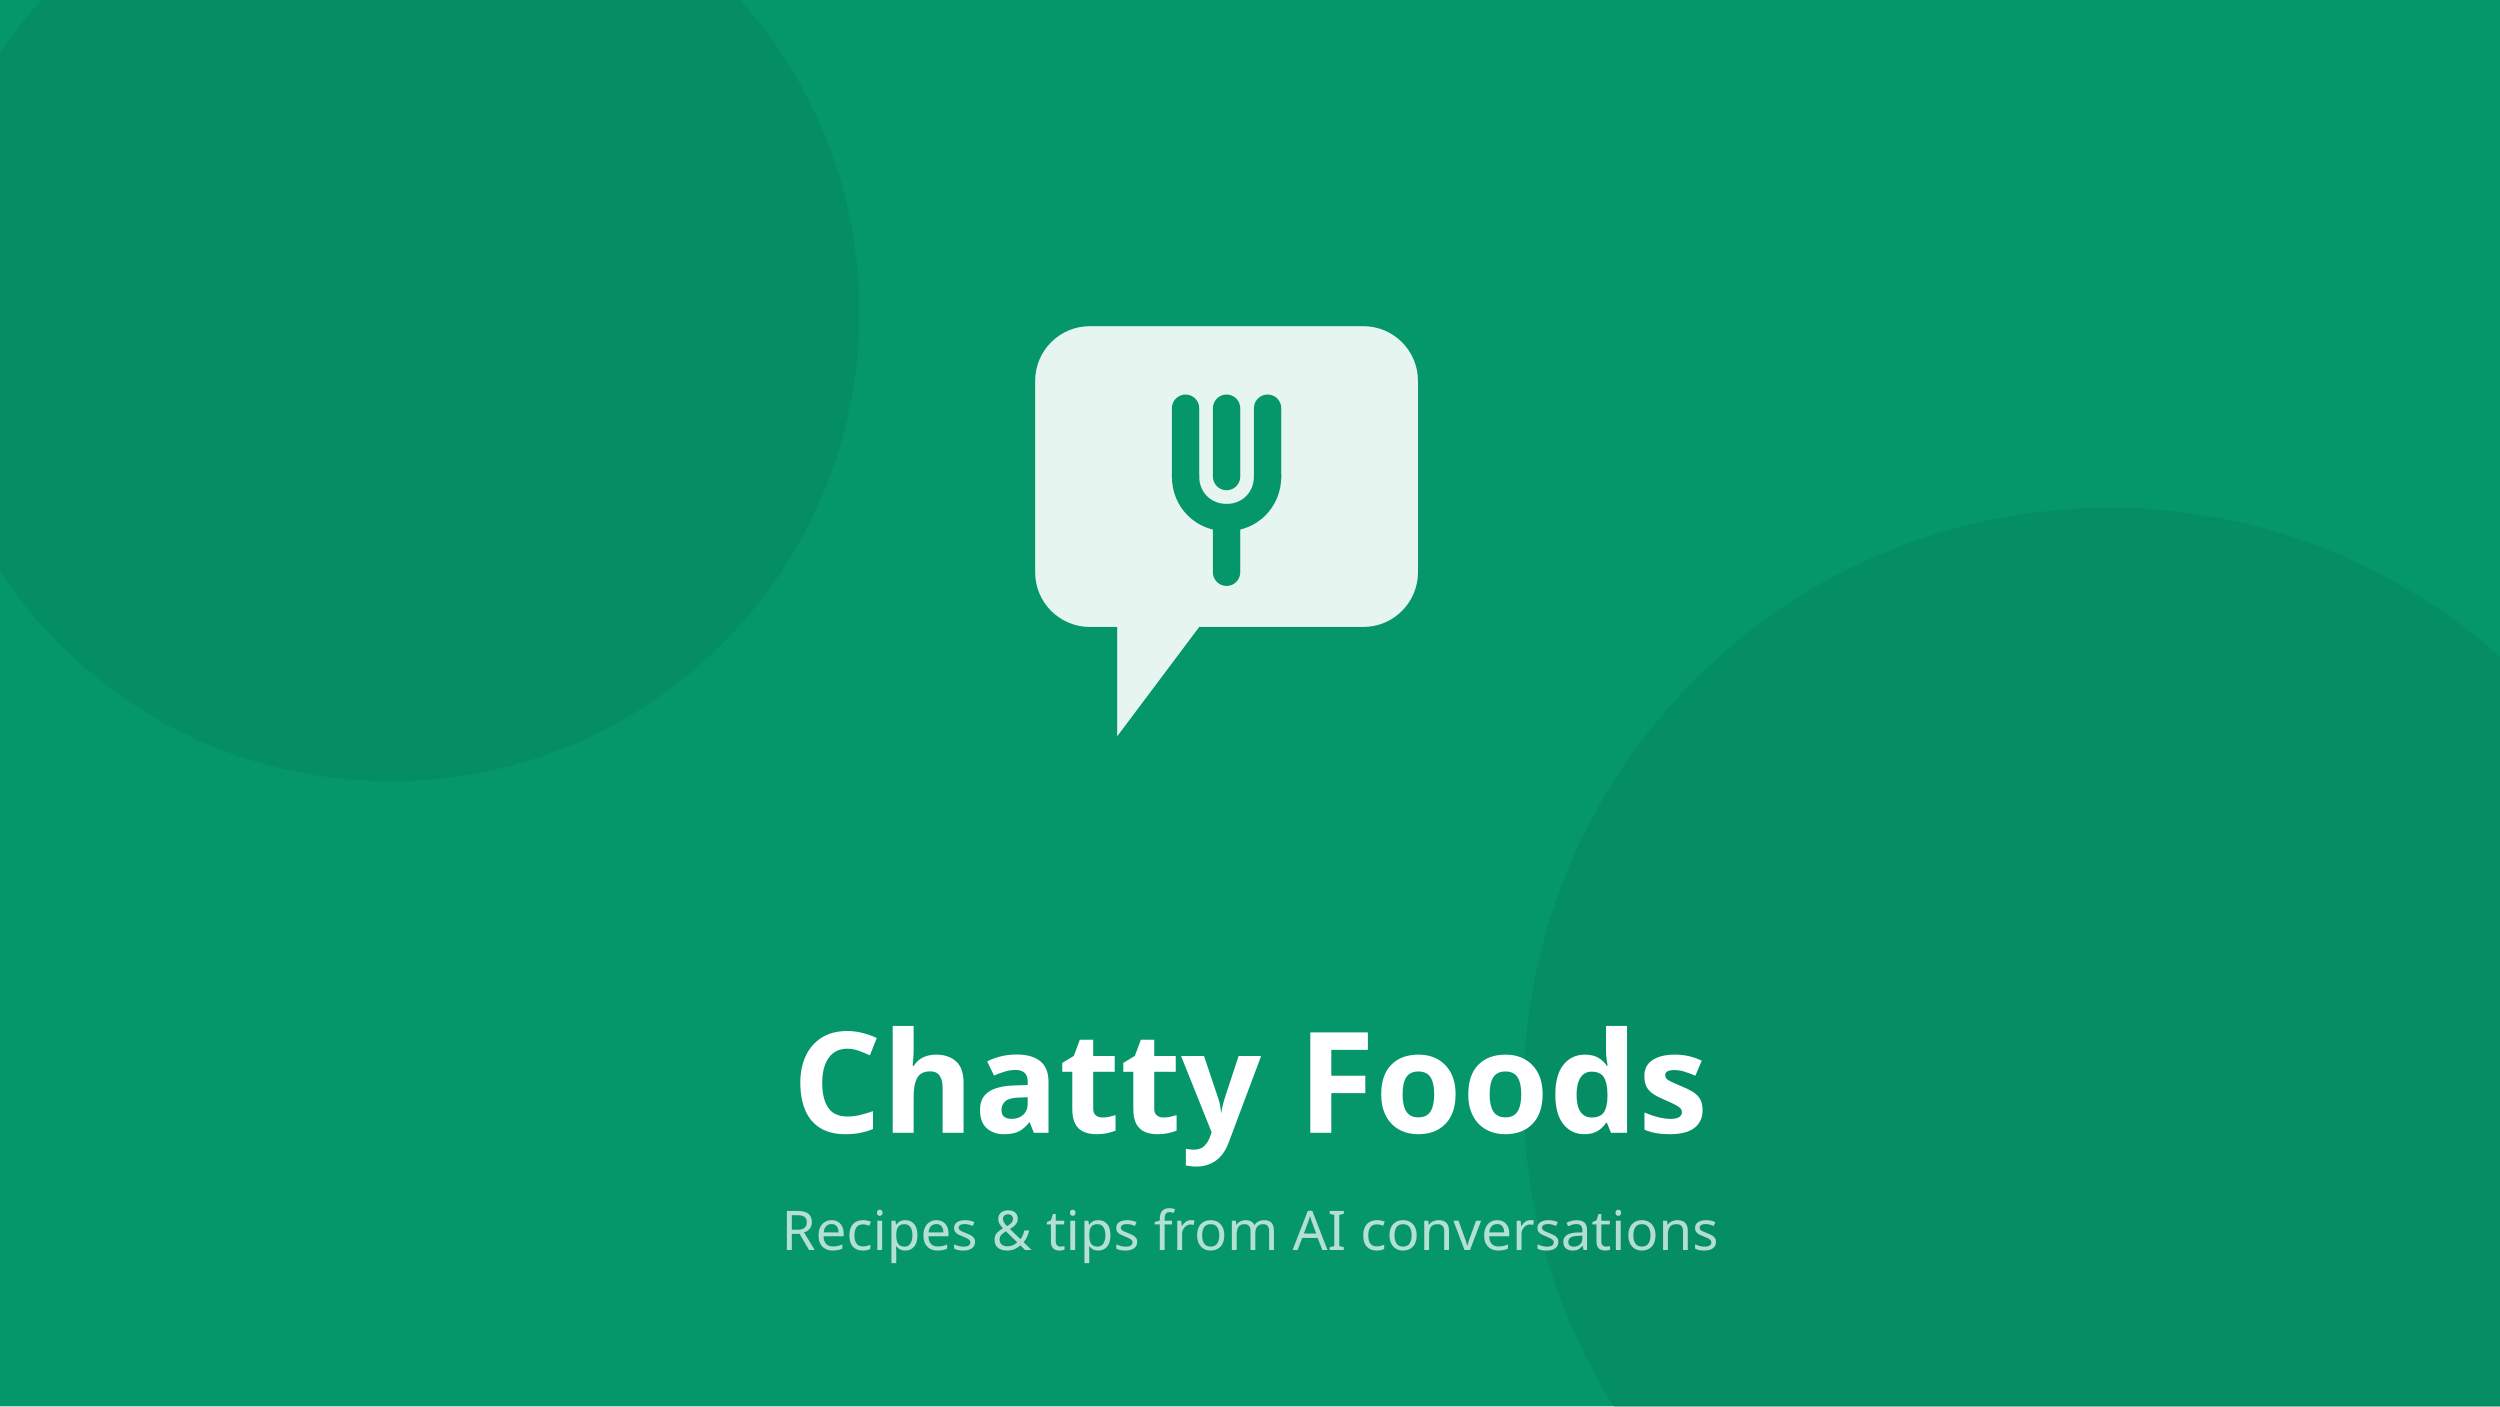
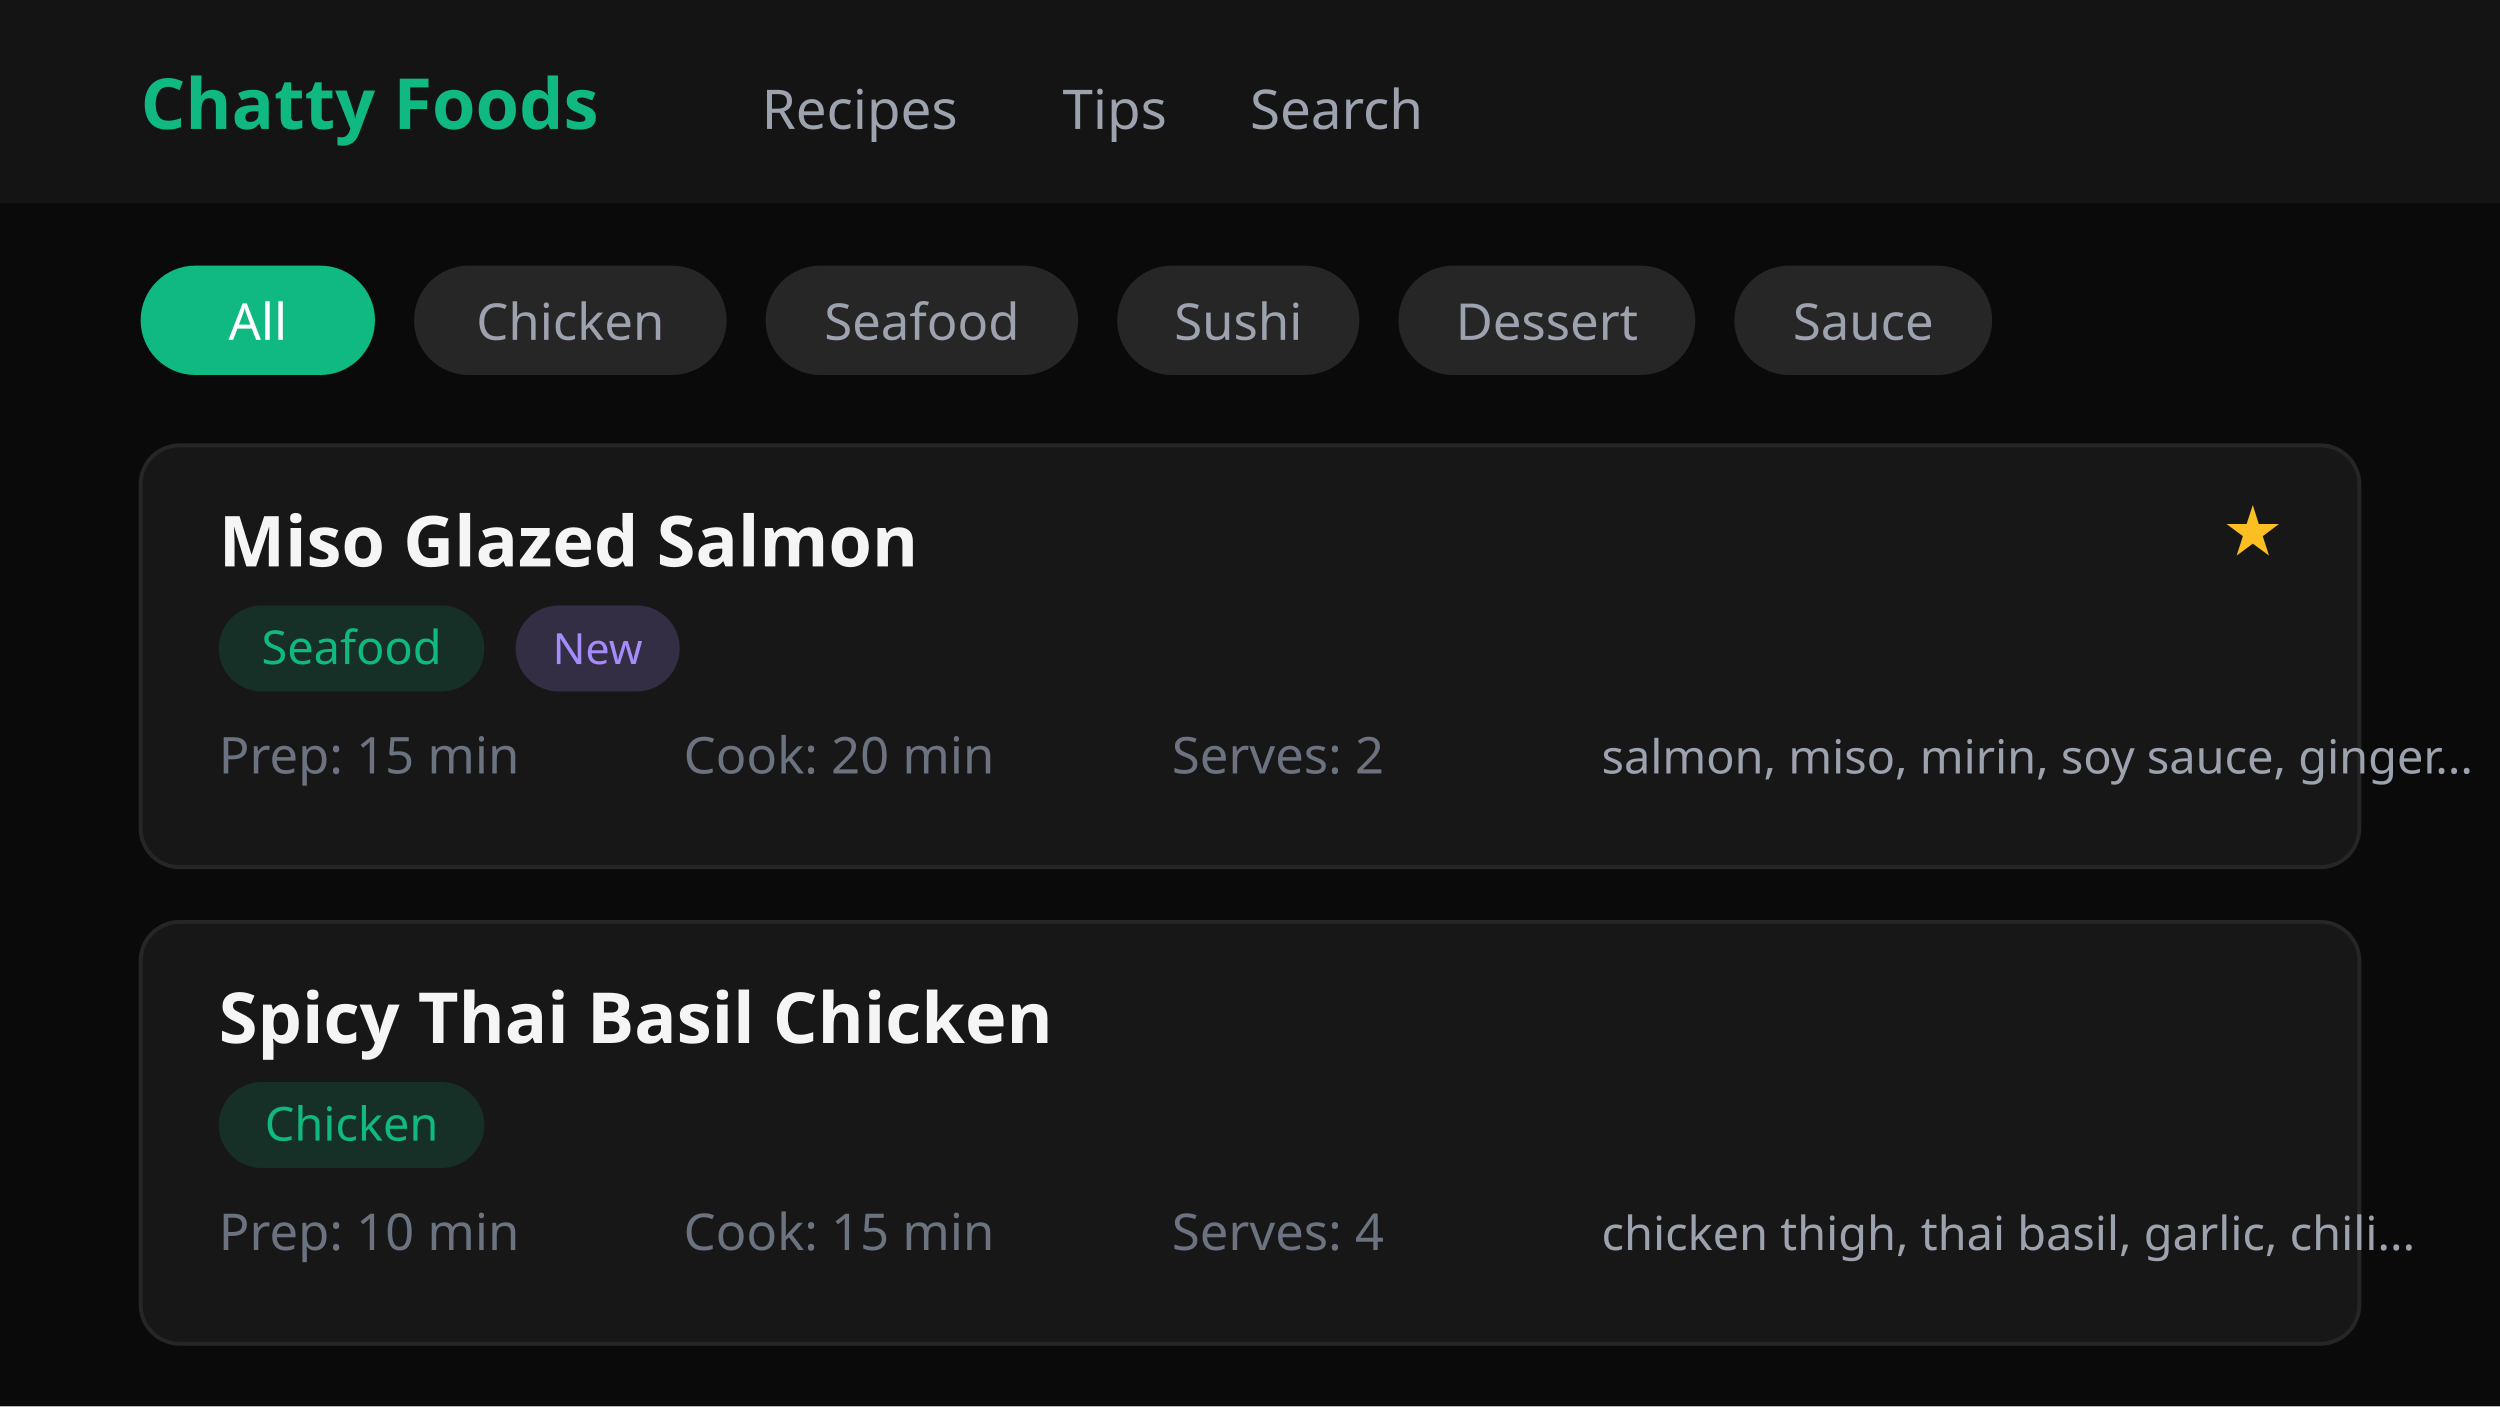
<svg xmlns="http://www.w3.org/2000/svg" viewBox="0 0 640 360">
-   <rect width="640" height="360" rx="0" fill="#059669" />
-   <circle cx="100" cy="80" r="120" fill="#047857" opacity="0.3" />
-   <circle cx="540" cy="280" r="150" fill="#047857" opacity="0.3" />
-   <g transform="translate(258, 80) scale(3.5)">
-     <path d="M2 5a4 4 0 014-4h20a4 4 0 014 4v14a4 4 0 01-4 4H14l-6 8v-8H6a4 4 0 01-4-4V5z" fill="white" opacity="0.9" />
-     <g stroke="#059669" stroke-width="2" stroke-linecap="round" fill="none">
-       <path d="M13 7v5" />
-       <path d="M16 7v5" />
-       <path d="M19 7v5" />
-       <path d="M13 12c0 1.7 1.3 3 3 3" />
-       <path d="M19 12c0 1.7-1.3 3-3 3" />
-       <path d="M16 15v4" />
-     </g>
-   </g>
-   <text x="320" y="290" text-anchor="middle" font-family="system-ui, sans-serif" font-weight="700" font-size="36" fill="white">Chatty Foods</text>
-   <text x="320" y="320" text-anchor="middle" font-family="system-ui, sans-serif" font-weight="400" font-size="14" fill="white" opacity="0.7">Recipes &amp; tips from AI conversations</text>
+   <rect width="640" height="360" fill="#0a0a0a" />
+   <rect x="0" y="0" width="640" height="52" fill="#171717" opacity="0.8" />
+   <text x="36" y="33" font-family="system-ui, sans-serif" font-weight="600" font-size="18" fill="#10b981">Chatty Foods</text>
+   <text x="195" y="33" font-family="system-ui, sans-serif" font-weight="400" font-size="14" fill="#9ca3af">Recipes</text>
+   <text x="272" y="33" font-family="system-ui, sans-serif" font-weight="400" font-size="14" fill="#9ca3af">Tips</text>
+   <text x="320" y="33" font-family="system-ui, sans-serif" font-weight="400" font-size="14" fill="#9ca3af">Search</text>
+   <rect x="36" y="68" width="60" height="28" rx="14" fill="#10b981" />
+   <text x="66" y="87" text-anchor="middle" font-family="system-ui, sans-serif" font-weight="500" font-size="13" fill="white">All</text>
+   <rect x="106" y="68" width="80" height="28" rx="14" fill="#262626" />
+   <text x="146" y="87" text-anchor="middle" font-family="system-ui, sans-serif" font-weight="400" font-size="13" fill="#9ca3af">Chicken</text>
+   <rect x="196" y="68" width="80" height="28" rx="14" fill="#262626" />
+   <text x="236" y="87" text-anchor="middle" font-family="system-ui, sans-serif" font-weight="400" font-size="13" fill="#9ca3af">Seafood</text>
+   <rect x="286" y="68" width="62" height="28" rx="14" fill="#262626" />
+   <text x="317" y="87" text-anchor="middle" font-family="system-ui, sans-serif" font-weight="400" font-size="13" fill="#9ca3af">Sushi</text>
+   <rect x="358" y="68" width="76" height="28" rx="14" fill="#262626" />
+   <text x="396" y="87" text-anchor="middle" font-family="system-ui, sans-serif" font-weight="400" font-size="13" fill="#9ca3af">Dessert</text>
+   <rect x="444" y="68" width="66" height="28" rx="14" fill="#262626" />
+   <text x="477" y="87" text-anchor="middle" font-family="system-ui, sans-serif" font-weight="400" font-size="13" fill="#9ca3af">Sauce</text>
+   <rect x="36" y="114" width="568" height="108" rx="10" fill="#171717" stroke="#262626" stroke-width="1" />
+   <text x="584" y="142" text-anchor="end" font-size="18" fill="#fbbf24">★</text>
+   <text x="56" y="145" font-family="system-ui, sans-serif" font-weight="600" font-size="18" fill="#f5f5f5">Miso Glazed Salmon</text>
+   <rect x="56" y="155" width="68" height="22" rx="11" fill="#10b981" opacity="0.15" />
+   <text x="90" y="170" text-anchor="middle" font-family="system-ui, sans-serif" font-weight="500" font-size="12" fill="#10b981">Seafood</text>
+   <rect x="132" y="155" width="42" height="22" rx="11" fill="#a78bfa" opacity="0.2" />
+   <text x="153" y="170" text-anchor="middle" font-family="system-ui, sans-serif" font-weight="500" font-size="11" fill="#a78bfa">New</text>
+   <text x="56" y="198" font-family="system-ui, sans-serif" font-size="13" fill="#6b7280">Prep: 15 min</text>
+   <text x="175" y="198" font-family="system-ui, sans-serif" font-size="13" fill="#6b7280">Cook: 20 min</text>
+   <text x="300" y="198" font-family="system-ui, sans-serif" font-size="13" fill="#6b7280">Serves: 2</text>
+   <text x="410" y="198" font-family="system-ui, sans-serif" font-size="12" fill="#9ca3af">salmon, miso, mirin, soy sauce, ginger...</text>
+   <rect x="36" y="236" width="568" height="108" rx="10" fill="#171717" stroke="#262626" stroke-width="1" />
+   <text x="56" y="267" font-family="system-ui, sans-serif" font-weight="600" font-size="18" fill="#f5f5f5">Spicy Thai Basil Chicken</text>
+   <rect x="56" y="277" width="68" height="22" rx="11" fill="#10b981" opacity="0.15" />
+   <text x="90" y="292" text-anchor="middle" font-family="system-ui, sans-serif" font-weight="500" font-size="12" fill="#10b981">Chicken</text>
+   <text x="56" y="320" font-family="system-ui, sans-serif" font-size="13" fill="#6b7280">Prep: 10 min</text>
+   <text x="175" y="320" font-family="system-ui, sans-serif" font-size="13" fill="#6b7280">Cook: 15 min</text>
+   <text x="300" y="320" font-family="system-ui, sans-serif" font-size="13" fill="#6b7280">Serves: 4</text>
+   <text x="410" y="320" font-family="system-ui, sans-serif" font-size="12" fill="#9ca3af">chicken thigh, thai basil, garlic, chili...</text>
</svg>
